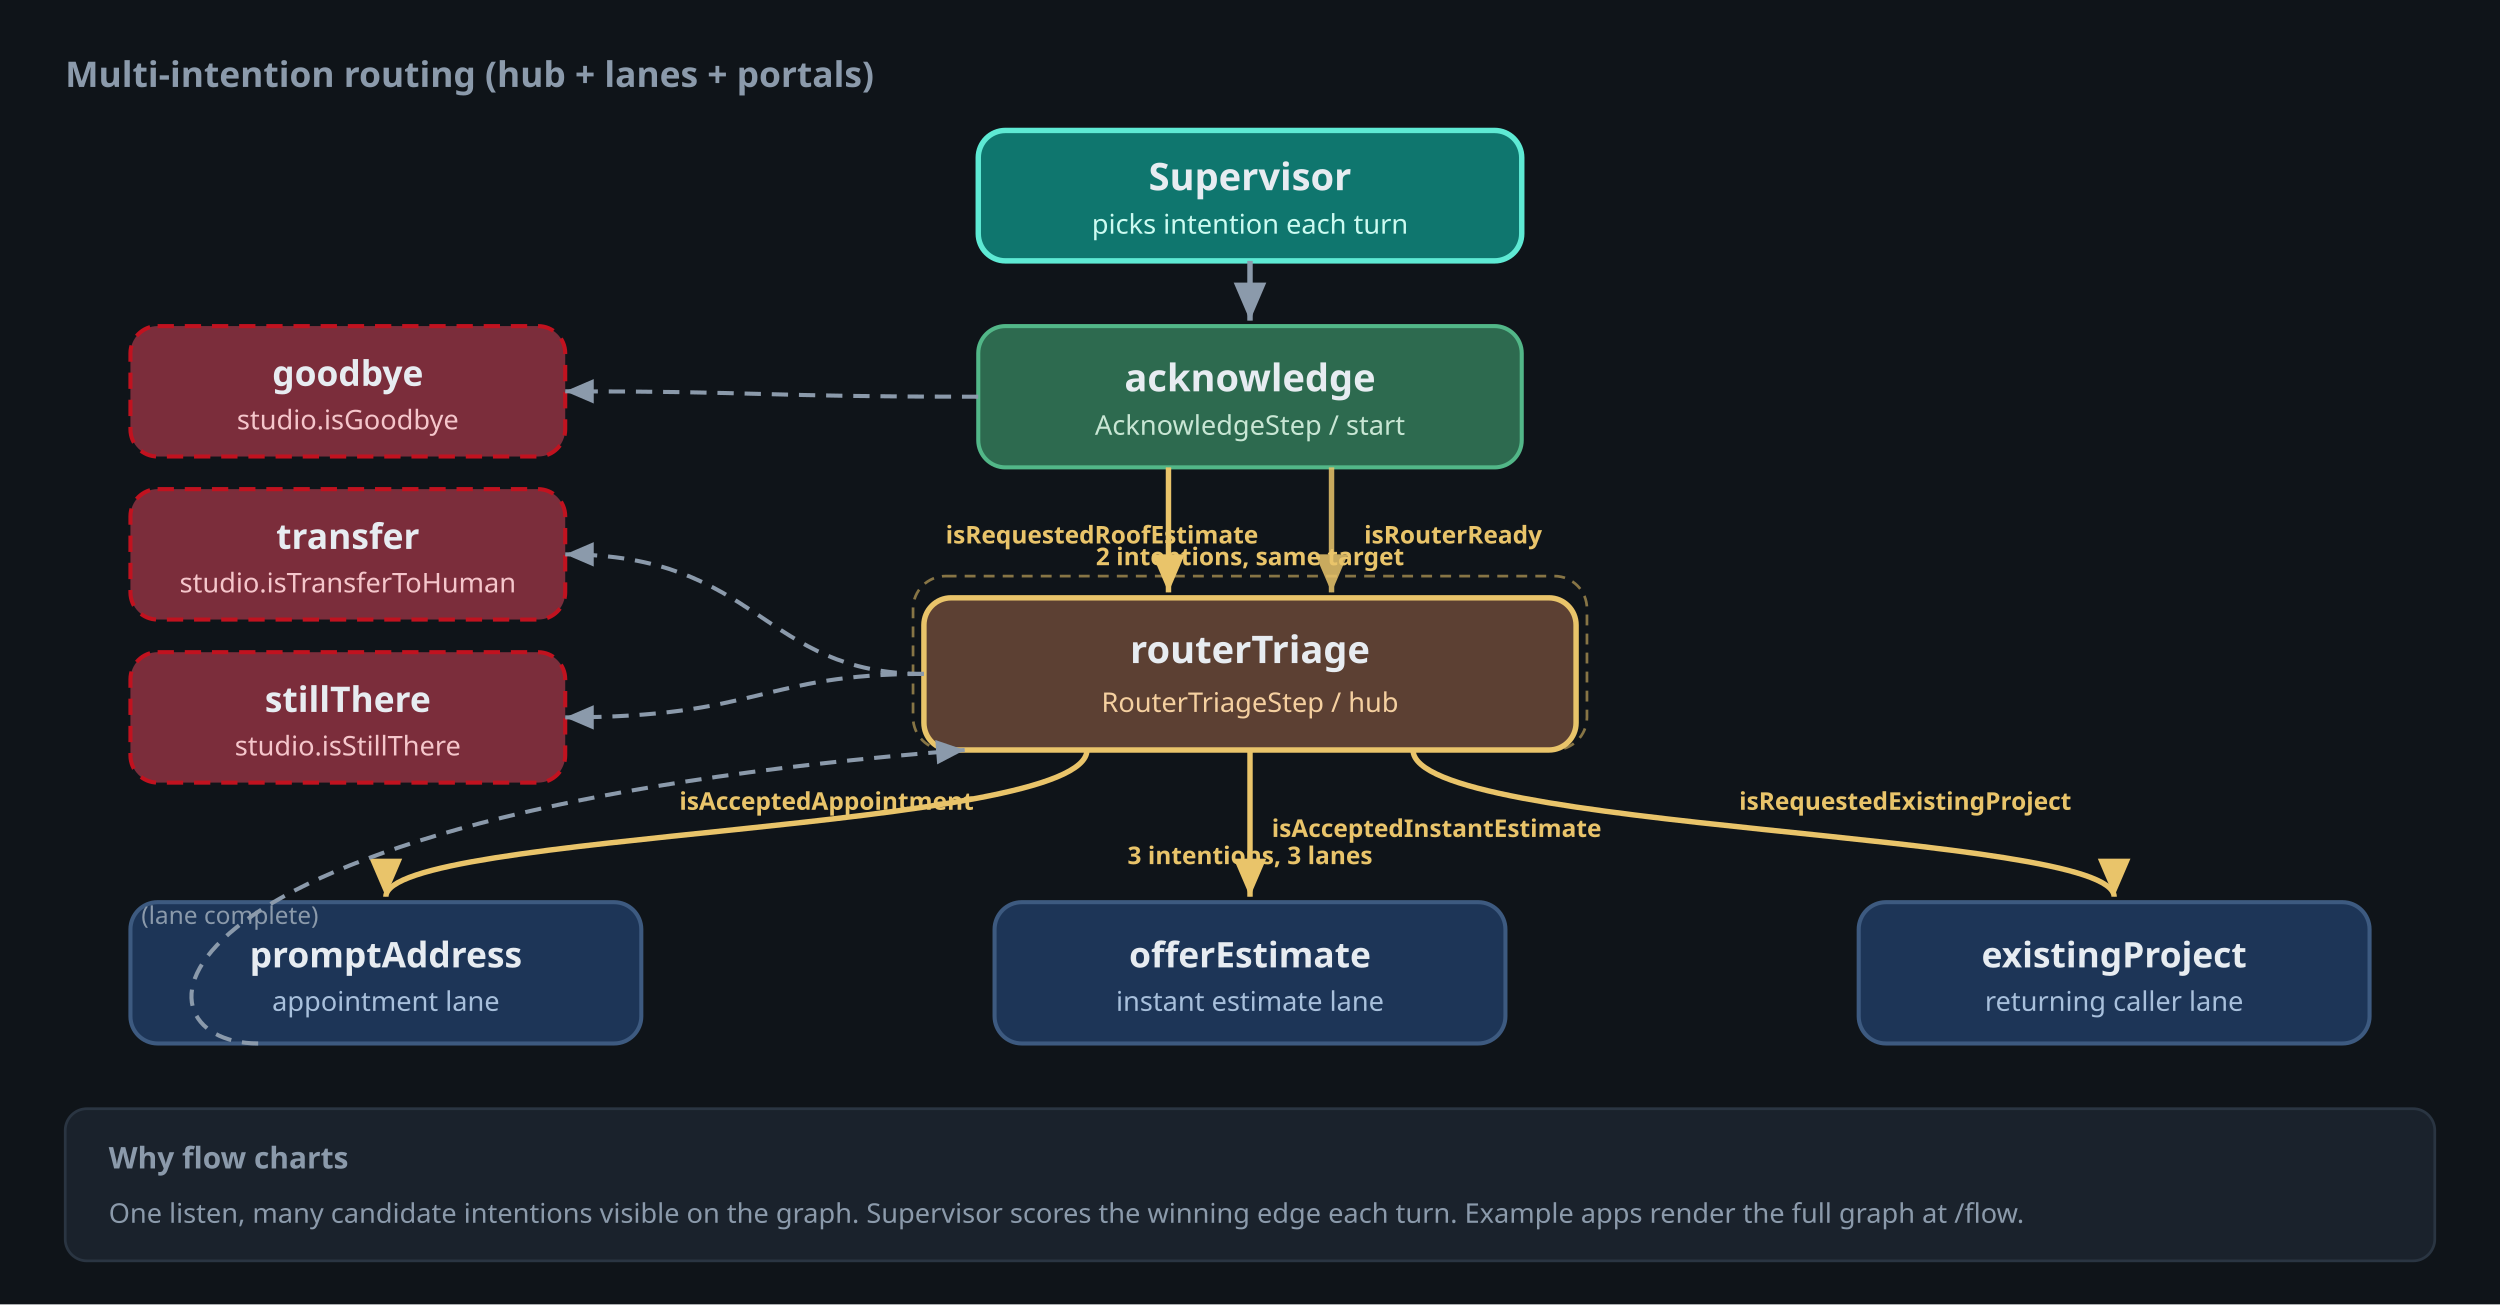
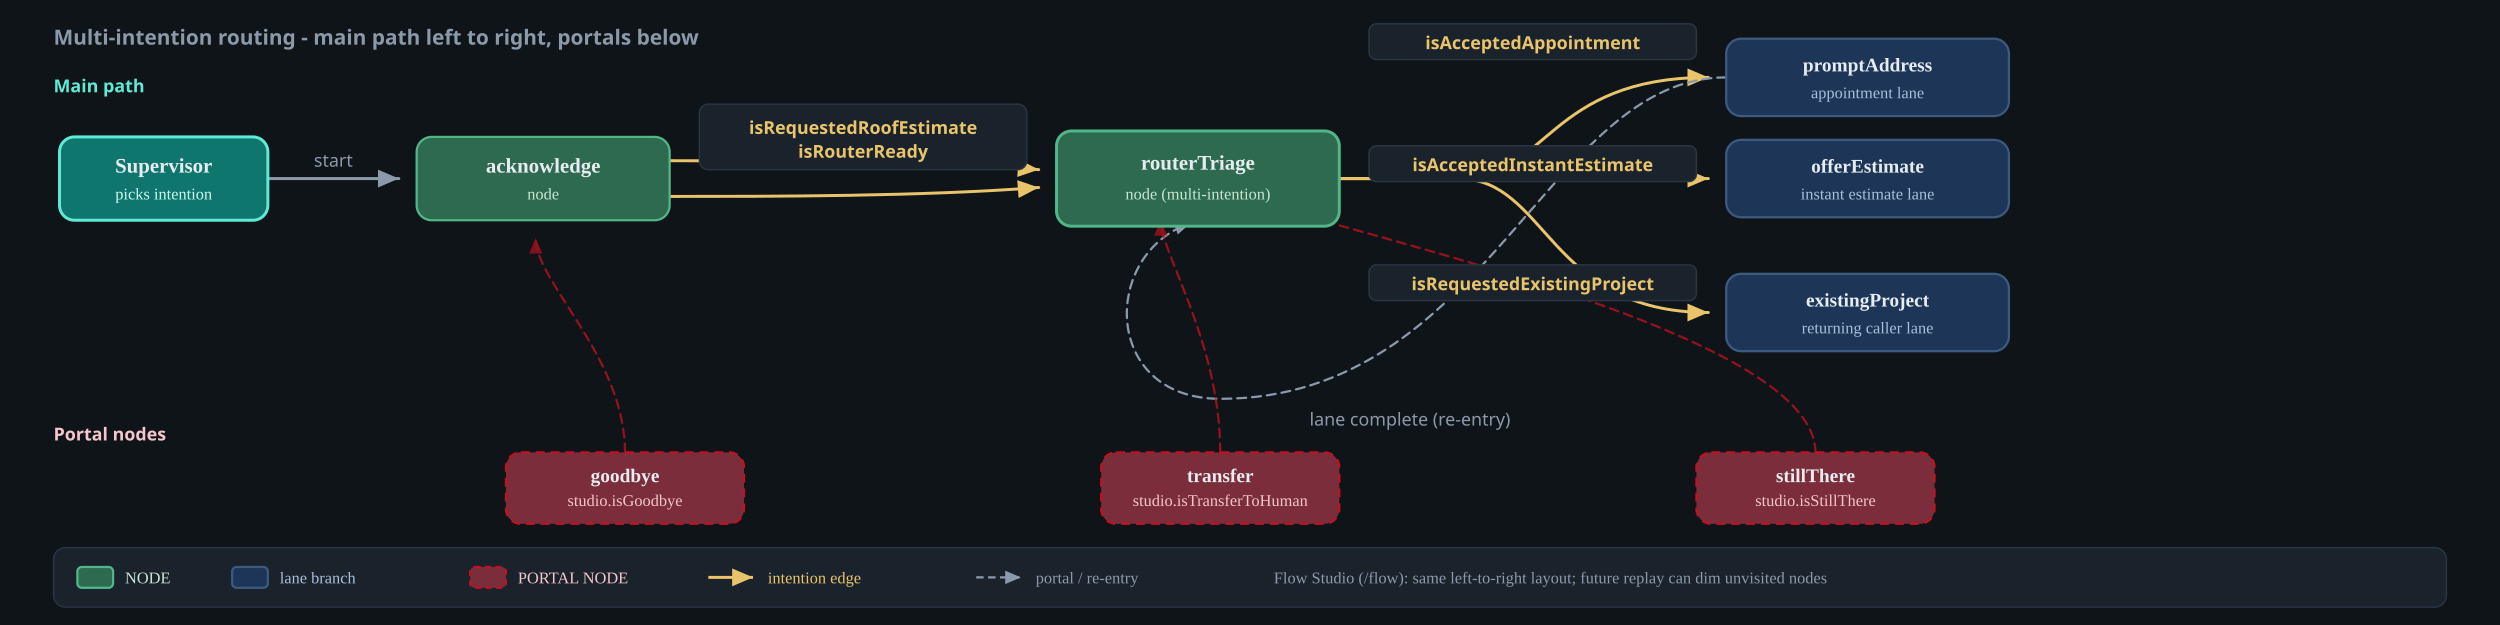
- <svg xmlns="http://www.w3.org/2000/svg" viewBox="0 0 920 480" role="img" aria-label="Multi-intention flow: hub node with three lanes, re-entry loop, and portals">
+ <svg xmlns="http://www.w3.org/2000/svg" viewBox="0 0 1680 420" role="img" aria-label="Multi-intention flow: main path left to right, lane branches, portal row below">
  <defs>
    <marker id="arrow" markerWidth="8" markerHeight="8" refX="7" refY="3" orient="auto">
      <path d="M0,0 L7,3 L0,6 Z" fill="#8b9aab" />
    </marker>
    <marker id="arrow-accent" markerWidth="8" markerHeight="8" refX="7" refY="3" orient="auto">
      <path d="M0,0 L7,3 L0,6 Z" fill="#e9c46a" />
    </marker>
+     <marker id="arrow-portal" markerWidth="8" markerHeight="8" refX="7" refY="3" orient="auto">
+       <path d="M0,0 L7,3 L0,6 Z" fill="#c1121f" opacity="0.85" />
+     </marker>
  </defs>
-   <rect width="920" height="480" fill="#0f1419" />
-   <text x="24" y="32" fill="#8b9aab" font-family="system-ui, sans-serif" font-size="13" font-weight="600">Multi-intention routing (hub + lanes + portals)</text>
-   <rect x="360" y="48" width="200" height="48" rx="10" fill="#0f766e" stroke="#5eead4" stroke-width="2" />
-   <text x="460" y="70" text-anchor="middle" fill="#e7ecf1" font-family="system-ui, sans-serif" font-size="14" font-weight="700">Supervisor</text>
-   <text x="460" y="86" text-anchor="middle" fill="#ccfbf1" font-family="system-ui, sans-serif" font-size="10">picks intention each turn</text>
-   <rect x="360" y="120" width="200" height="52" rx="10" fill="#2d6a4f" stroke="#52b788" stroke-width="1.5" />
-   <text x="460" y="144" text-anchor="middle" fill="#e7ecf1" font-family="system-ui, sans-serif" font-size="14" font-weight="600">acknowledge</text>
-   <text x="460" y="160" text-anchor="middle" fill="#c8e6d4" font-family="system-ui, sans-serif" font-size="10">AcknowledgeStep / start</text>
-   <rect x="336" y="212" width="248" height="64" rx="12" fill="none" stroke="#e9c46a" stroke-width="1" stroke-dasharray="4 3" opacity="0.55" />
-   <rect x="340" y="220" width="240" height="56" rx="10" fill="#5c4033" stroke="#e9c46a" stroke-width="2" />
-   <text x="460" y="244" text-anchor="middle" fill="#e7ecf1" font-family="system-ui, sans-serif" font-size="14" font-weight="700">routerTriage</text>
-   <text x="460" y="262" text-anchor="middle" fill="#f5d0a0" font-family="system-ui, sans-serif" font-size="10">RouterTriageStep / hub</text>
-   <rect x="48" y="332" width="188" height="52" rx="10" fill="#1d3557" stroke="#3d5a80" stroke-width="1.5" />
-   <text x="142" y="356" text-anchor="middle" fill="#e7ecf1" font-family="system-ui, sans-serif" font-size="13" font-weight="600">promptAddress</text>
-   <text x="142" y="372" text-anchor="middle" fill="#a8c0dc" font-family="system-ui, sans-serif" font-size="10">appointment lane</text>
-   <rect x="366" y="332" width="188" height="52" rx="10" fill="#1d3557" stroke="#3d5a80" stroke-width="1.5" />
-   <text x="460" y="356" text-anchor="middle" fill="#e7ecf1" font-family="system-ui, sans-serif" font-size="13" font-weight="600">offerEstimate</text>
-   <text x="460" y="372" text-anchor="middle" fill="#a8c0dc" font-family="system-ui, sans-serif" font-size="10">instant estimate lane</text>
-   <rect x="684" y="332" width="188" height="52" rx="10" fill="#1d3557" stroke="#3d5a80" stroke-width="1.5" />
-   <text x="778" y="356" text-anchor="middle" fill="#e7ecf1" font-family="system-ui, sans-serif" font-size="13" font-weight="600">existingProject</text>
-   <text x="778" y="372" text-anchor="middle" fill="#a8c0dc" font-family="system-ui, sans-serif" font-size="10">returning caller lane</text>
-   <rect x="48" y="120" width="160" height="48" rx="10" fill="#7b2d3b" stroke="#c1121f" stroke-width="1.5" stroke-dasharray="6 4" />
-   <text x="128" y="142" text-anchor="middle" fill="#e7ecf1" font-family="system-ui, sans-serif" font-size="13" font-weight="600">goodbye</text>
-   <text x="128" y="158" text-anchor="middle" fill="#f5c6cb" font-family="system-ui, sans-serif" font-size="10">studio.isGoodbye</text>
-   <rect x="48" y="180" width="160" height="48" rx="10" fill="#7b2d3b" stroke="#c1121f" stroke-width="1.5" stroke-dasharray="6 4" />
-   <text x="128" y="202" text-anchor="middle" fill="#e7ecf1" font-family="system-ui, sans-serif" font-size="13" font-weight="600">transfer</text>
-   <text x="128" y="218" text-anchor="middle" fill="#f5c6cb" font-family="system-ui, sans-serif" font-size="10">studio.isTransferToHuman</text>
-   <rect x="48" y="240" width="160" height="48" rx="10" fill="#7b2d3b" stroke="#c1121f" stroke-width="1.5" stroke-dasharray="6 4" />
-   <text x="128" y="262" text-anchor="middle" fill="#e7ecf1" font-family="system-ui, sans-serif" font-size="13" font-weight="600">stillThere</text>
-   <text x="128" y="278" text-anchor="middle" fill="#f5c6cb" font-family="system-ui, sans-serif" font-size="10">studio.isStillThere</text>
-   <path d="M 460 96 L 460 118" fill="none" stroke="#8b9aab" stroke-width="2" marker-end="url(#arrow)" />
-   <path d="M 430 172 C 430 198, 430 198, 430 218" fill="none" stroke="#e9c46a" stroke-width="2" marker-end="url(#arrow-accent)" />
-   <text x="348" y="200" fill="#e9c46a" font-family="system-ui, sans-serif" font-size="9" font-weight="600">isRequestedRoofEstimate</text>
-   <path d="M 490 172 C 490 198, 490 198, 490 218" fill="none" stroke="#e9c46a" stroke-width="2" marker-end="url(#arrow-accent)" opacity="0.85" />
-   <text x="502" y="200" fill="#e9c46a" font-family="system-ui, sans-serif" font-size="9" font-weight="600">isRouterReady</text>
-   <text x="460" y="208" text-anchor="middle" fill="#e9c46a" font-family="system-ui, sans-serif" font-size="9" font-weight="600">2 intentions, same target</text>
-   <path d="M 400 276 C 400 306, 142 306, 142 330" fill="none" stroke="#e9c46a" stroke-width="2" marker-end="url(#arrow-accent)" />
-   <text x="250" y="298" fill="#e9c46a" font-family="system-ui, sans-serif" font-size="9" font-weight="600">isAcceptedAppointment</text>
-   <path d="M 460 276 L 460 330" fill="none" stroke="#e9c46a" stroke-width="2" marker-end="url(#arrow-accent)" />
-   <text x="468" y="308" fill="#e9c46a" font-family="system-ui, sans-serif" font-size="9" font-weight="600">isAcceptedInstantEstimate</text>
-   <path d="M 520 276 C 520 306, 778 306, 778 330" fill="none" stroke="#e9c46a" stroke-width="2" marker-end="url(#arrow-accent)" />
-   <text x="640" y="298" fill="#e9c46a" font-family="system-ui, sans-serif" font-size="9" font-weight="600">isRequestedExistingProject</text>
-   <text x="460" y="318" text-anchor="middle" fill="#e9c46a" font-family="system-ui, sans-serif" font-size="9" font-weight="600">3 intentions, 3 lanes</text>
-   <path d="M 95 384 C 45 384, 45 300, 355 276" fill="none" stroke="#8b9aab" stroke-width="1.5" stroke-dasharray="6 4" marker-end="url(#arrow)" />
-   <text x="52" y="340" fill="#8b9aab" font-family="system-ui, sans-serif" font-size="9">(lane complete)</text>
-   <path d="M 360 146 C 280 146, 280 144, 208 144" fill="none" stroke="#8b9aab" stroke-width="1.5" stroke-dasharray="6 4" marker-end="url(#arrow)" />
-   <path d="M 340 248 C 280 248, 280 204, 208 204" fill="none" stroke="#8b9aab" stroke-width="1.5" stroke-dasharray="6 4" marker-end="url(#arrow)" />
-   <path d="M 340 248 C 280 248, 280 264, 208 264" fill="none" stroke="#8b9aab" stroke-width="1.5" stroke-dasharray="6 4" marker-end="url(#arrow)" />
-   <g transform="translate(24, 408)">
-     <rect x="0" y="0" width="872" height="56" rx="8" fill="#1a222c" stroke="#2a3542" />
-     <text x="16" y="22" fill="#8b9aab" font-family="system-ui, sans-serif" font-size="11" font-weight="600">Why flow charts</text>
-     <text x="16" y="42" fill="#8b9aab" font-family="system-ui, sans-serif" font-size="10">One listen, many candidate intentions visible on the graph. Supervisor scores the winning edge each turn. Example apps render the full graph at /flow.</text>
+   <rect width="1680" height="420" fill="#0f1419" />
+   <text x="36" y="30" fill="#8b9aab" font-family="system-ui, sans-serif" font-size="14" font-weight="600">Multi-intention routing - main path left to right, portals below</text>
+   <g fill="none" stroke-linecap="round" stroke-linejoin="round">
+     <path d="M 180 120 H 268" stroke="#8b9aab" stroke-width="2" marker-end="url(#arrow)" />
+     <path d="M 450 108 C 520 108, 620 108, 698 114" stroke="#e9c46a" stroke-width="2" marker-end="url(#arrow-accent)" />
+     <path d="M 450 132 C 520 132, 620 132, 698 126" stroke="#e9c46a" stroke-width="2" marker-end="url(#arrow-accent)" />
+     <path d="M 900 120 H 980 C 1040 120, 1040 52, 1148 52" stroke="#e9c46a" stroke-width="2" marker-end="url(#arrow-accent)" />
+     <path d="M 900 120 H 1148" stroke="#e9c46a" stroke-width="2" marker-end="url(#arrow-accent)" />
+     <path d="M 900 120 H 980 C 1040 120, 1040 210, 1148 210" stroke="#e9c46a" stroke-width="2" marker-end="url(#arrow-accent)" />
+     <path d="M 1160 52 C 1040 52, 1000 268, 820 268 C 740 268, 740 170, 800 150" stroke="#8b9aab" stroke-width="1.5" stroke-dasharray="6 4" marker-end="url(#arrow)" />
+     <path d="M 420 304 C 420 240, 360 190, 360 160" stroke="#c1121f" stroke-width="1.5" stroke-dasharray="6 4" opacity="0.75" marker-end="url(#arrow-portal)" />
+     <path d="M 820 304 C 820 230, 780 170, 780 148" stroke="#c1121f" stroke-width="1.5" stroke-dasharray="6 4" opacity="0.75" marker-end="url(#arrow-portal)" />
+     <path d="M 1220 304 C 1220 230, 960 170, 860 140" stroke="#c1121f" stroke-width="1.5" stroke-dasharray="6 4" opacity="0.75" marker-end="url(#arrow-portal)" />
+   </g>
+   <g font-family="system-ui, sans-serif">
+     <rect x="196" y="98" width="56" height="20" rx="4" fill="#0f1419" opacity="0.95" />
+     <text x="224" y="112" text-anchor="middle" fill="#8b9aab" font-size="12">start</text>
+     <rect x="470" y="70" width="220" height="44" rx="6" fill="#1a222c" stroke="#2a3542" />
+     <text x="580" y="90" text-anchor="middle" fill="#e9c46a" font-size="12" font-weight="600">isRequestedRoofEstimate</text>
+     <text x="580" y="106" text-anchor="middle" fill="#e9c46a" font-size="12" font-weight="600">isRouterReady</text>
+     <rect x="920" y="16" width="220" height="24" rx="5" fill="#1a222c" stroke="#2a3542" />
+     <text x="1030" y="33" text-anchor="middle" fill="#e9c46a" font-size="12" font-weight="600">isAcceptedAppointment</text>
+     <rect x="920" y="98" width="220" height="24" rx="5" fill="#1a222c" stroke="#2a3542" />
+     <text x="1030" y="115" text-anchor="middle" fill="#e9c46a" font-size="12" font-weight="600">isAcceptedInstantEstimate</text>
+     <rect x="920" y="178" width="220" height="24" rx="5" fill="#1a222c" stroke="#2a3542" />
+     <text x="1030" y="195" text-anchor="middle" fill="#e9c46a" font-size="12" font-weight="600">isRequestedExistingProject</text>
+     <text x="880" y="286" fill="#8b9aab" font-size="12">lane complete (re-entry)</text>
+     <text x="36" y="62" fill="#5eead4" font-size="12" font-weight="600">Main path</text>
+     <text x="36" y="296" fill="#f5c6cb" font-size="12" font-weight="600">Portal nodes</text>
+   </g>
+   <g>
+     <rect x="40" y="92" width="140" height="56" rx="10" fill="#0f766e" stroke="#5eead4" stroke-width="2" />
+     <text x="110" y="116" text-anchor="middle" fill="#e7ecf1" font-size="14" font-weight="700">Supervisor</text>
+     <text x="110" y="134" text-anchor="middle" fill="#ccfbf1" font-size="11">picks intention</text>
+     <rect x="280" y="92" width="170" height="56" rx="10" fill="#2d6a4f" stroke="#52b788" stroke-width="1.5" />
+     <text x="365" y="116" text-anchor="middle" fill="#e7ecf1" font-size="14" font-weight="600">acknowledge</text>
+     <text x="365" y="134" text-anchor="middle" fill="#c8e6d4" font-size="11">node</text>
+     <rect x="710" y="88" width="190" height="64" rx="10" fill="#2d6a4f" stroke="#52b788" stroke-width="2" />
+     <text x="805" y="114" text-anchor="middle" fill="#e7ecf1" font-size="14" font-weight="700">routerTriage</text>
+     <text x="805" y="134" text-anchor="middle" fill="#c8e6d4" font-size="11">node (multi-intention)</text>
+   </g>
+   <g>
+     <rect x="1160" y="26" width="190" height="52" rx="10" fill="#1d3557" stroke="#3d5a80" stroke-width="1.5" />
+     <text x="1255" y="48" text-anchor="middle" fill="#e7ecf1" font-size="13" font-weight="600">promptAddress</text>
+     <text x="1255" y="66" text-anchor="middle" fill="#a8c0dc" font-size="11">appointment lane</text>
+     <rect x="1160" y="94" width="190" height="52" rx="10" fill="#1d3557" stroke="#3d5a80" stroke-width="1.5" />
+     <text x="1255" y="116" text-anchor="middle" fill="#e7ecf1" font-size="13" font-weight="600">offerEstimate</text>
+     <text x="1255" y="134" text-anchor="middle" fill="#a8c0dc" font-size="11">instant estimate lane</text>
+     <rect x="1160" y="184" width="190" height="52" rx="10" fill="#1d3557" stroke="#3d5a80" stroke-width="1.5" />
+     <text x="1255" y="206" text-anchor="middle" fill="#e7ecf1" font-size="13" font-weight="600">existingProject</text>
+     <text x="1255" y="224" text-anchor="middle" fill="#a8c0dc" font-size="11">returning caller lane</text>
+   </g>
+   <g>
+     <rect x="340" y="304" width="160" height="48" rx="10" fill="#7b2d3b" stroke="#c1121f" stroke-width="1.5" stroke-dasharray="6 4" />
+     <text x="420" y="324" text-anchor="middle" fill="#e7ecf1" font-size="13" font-weight="600">goodbye</text>
+     <text x="420" y="340" text-anchor="middle" fill="#f5c6cb" font-size="11">studio.isGoodbye</text>
+     <rect x="740" y="304" width="160" height="48" rx="10" fill="#7b2d3b" stroke="#c1121f" stroke-width="1.5" stroke-dasharray="6 4" />
+     <text x="820" y="324" text-anchor="middle" fill="#e7ecf1" font-size="13" font-weight="600">transfer</text>
+     <text x="820" y="340" text-anchor="middle" fill="#f5c6cb" font-size="11">studio.isTransferToHuman</text>
+     <rect x="1140" y="304" width="160" height="48" rx="10" fill="#7b2d3b" stroke="#c1121f" stroke-width="1.5" stroke-dasharray="6 4" />
+     <text x="1220" y="324" text-anchor="middle" fill="#e7ecf1" font-size="13" font-weight="600">stillThere</text>
+     <text x="1220" y="340" text-anchor="middle" fill="#f5c6cb" font-size="11">studio.isStillThere</text>
+   </g>
+   <g transform="translate(36, 368)">
+     <rect x="0" y="0" width="1608" height="40" rx="8" fill="#1a222c" stroke="#2a3542" />
+     <rect x="16" y="13" width="24" height="14" rx="3" fill="#2d6a4f" stroke="#52b788" stroke-width="1.5" />
+     <text x="48" y="24" fill="#c8e6d4" font-size="11">NODE</text>
+     <rect x="120" y="13" width="24" height="14" rx="3" fill="#1d3557" stroke="#3d5a80" stroke-width="1.5" />
+     <text x="152" y="24" fill="#a8c0dc" font-size="11">lane branch</text>
+     <rect x="280" y="13" width="24" height="14" rx="3" fill="#7b2d3b" stroke="#c1121f" stroke-width="1.5" stroke-dasharray="4 3" />
+     <text x="312" y="24" fill="#f5c6cb" font-size="11">PORTAL NODE</text>
+     <line x1="440" y1="20" x2="470" y2="20" stroke="#e9c46a" stroke-width="2" marker-end="url(#arrow-accent)" />
+     <text x="480" y="24" fill="#e9c46a" font-size="11">intention edge</text>
+     <line x1="620" y1="20" x2="650" y2="20" stroke="#8b9aab" stroke-width="1.5" stroke-dasharray="5 3" marker-end="url(#arrow)" />
+     <text x="660" y="24" fill="#8b9aab" font-size="11">portal / re-entry</text>
+     <text x="820" y="24" fill="#8b9aab" font-size="11">Flow Studio (/flow): same left-to-right layout; future replay can dim unvisited nodes</text>
  </g>
</svg>
